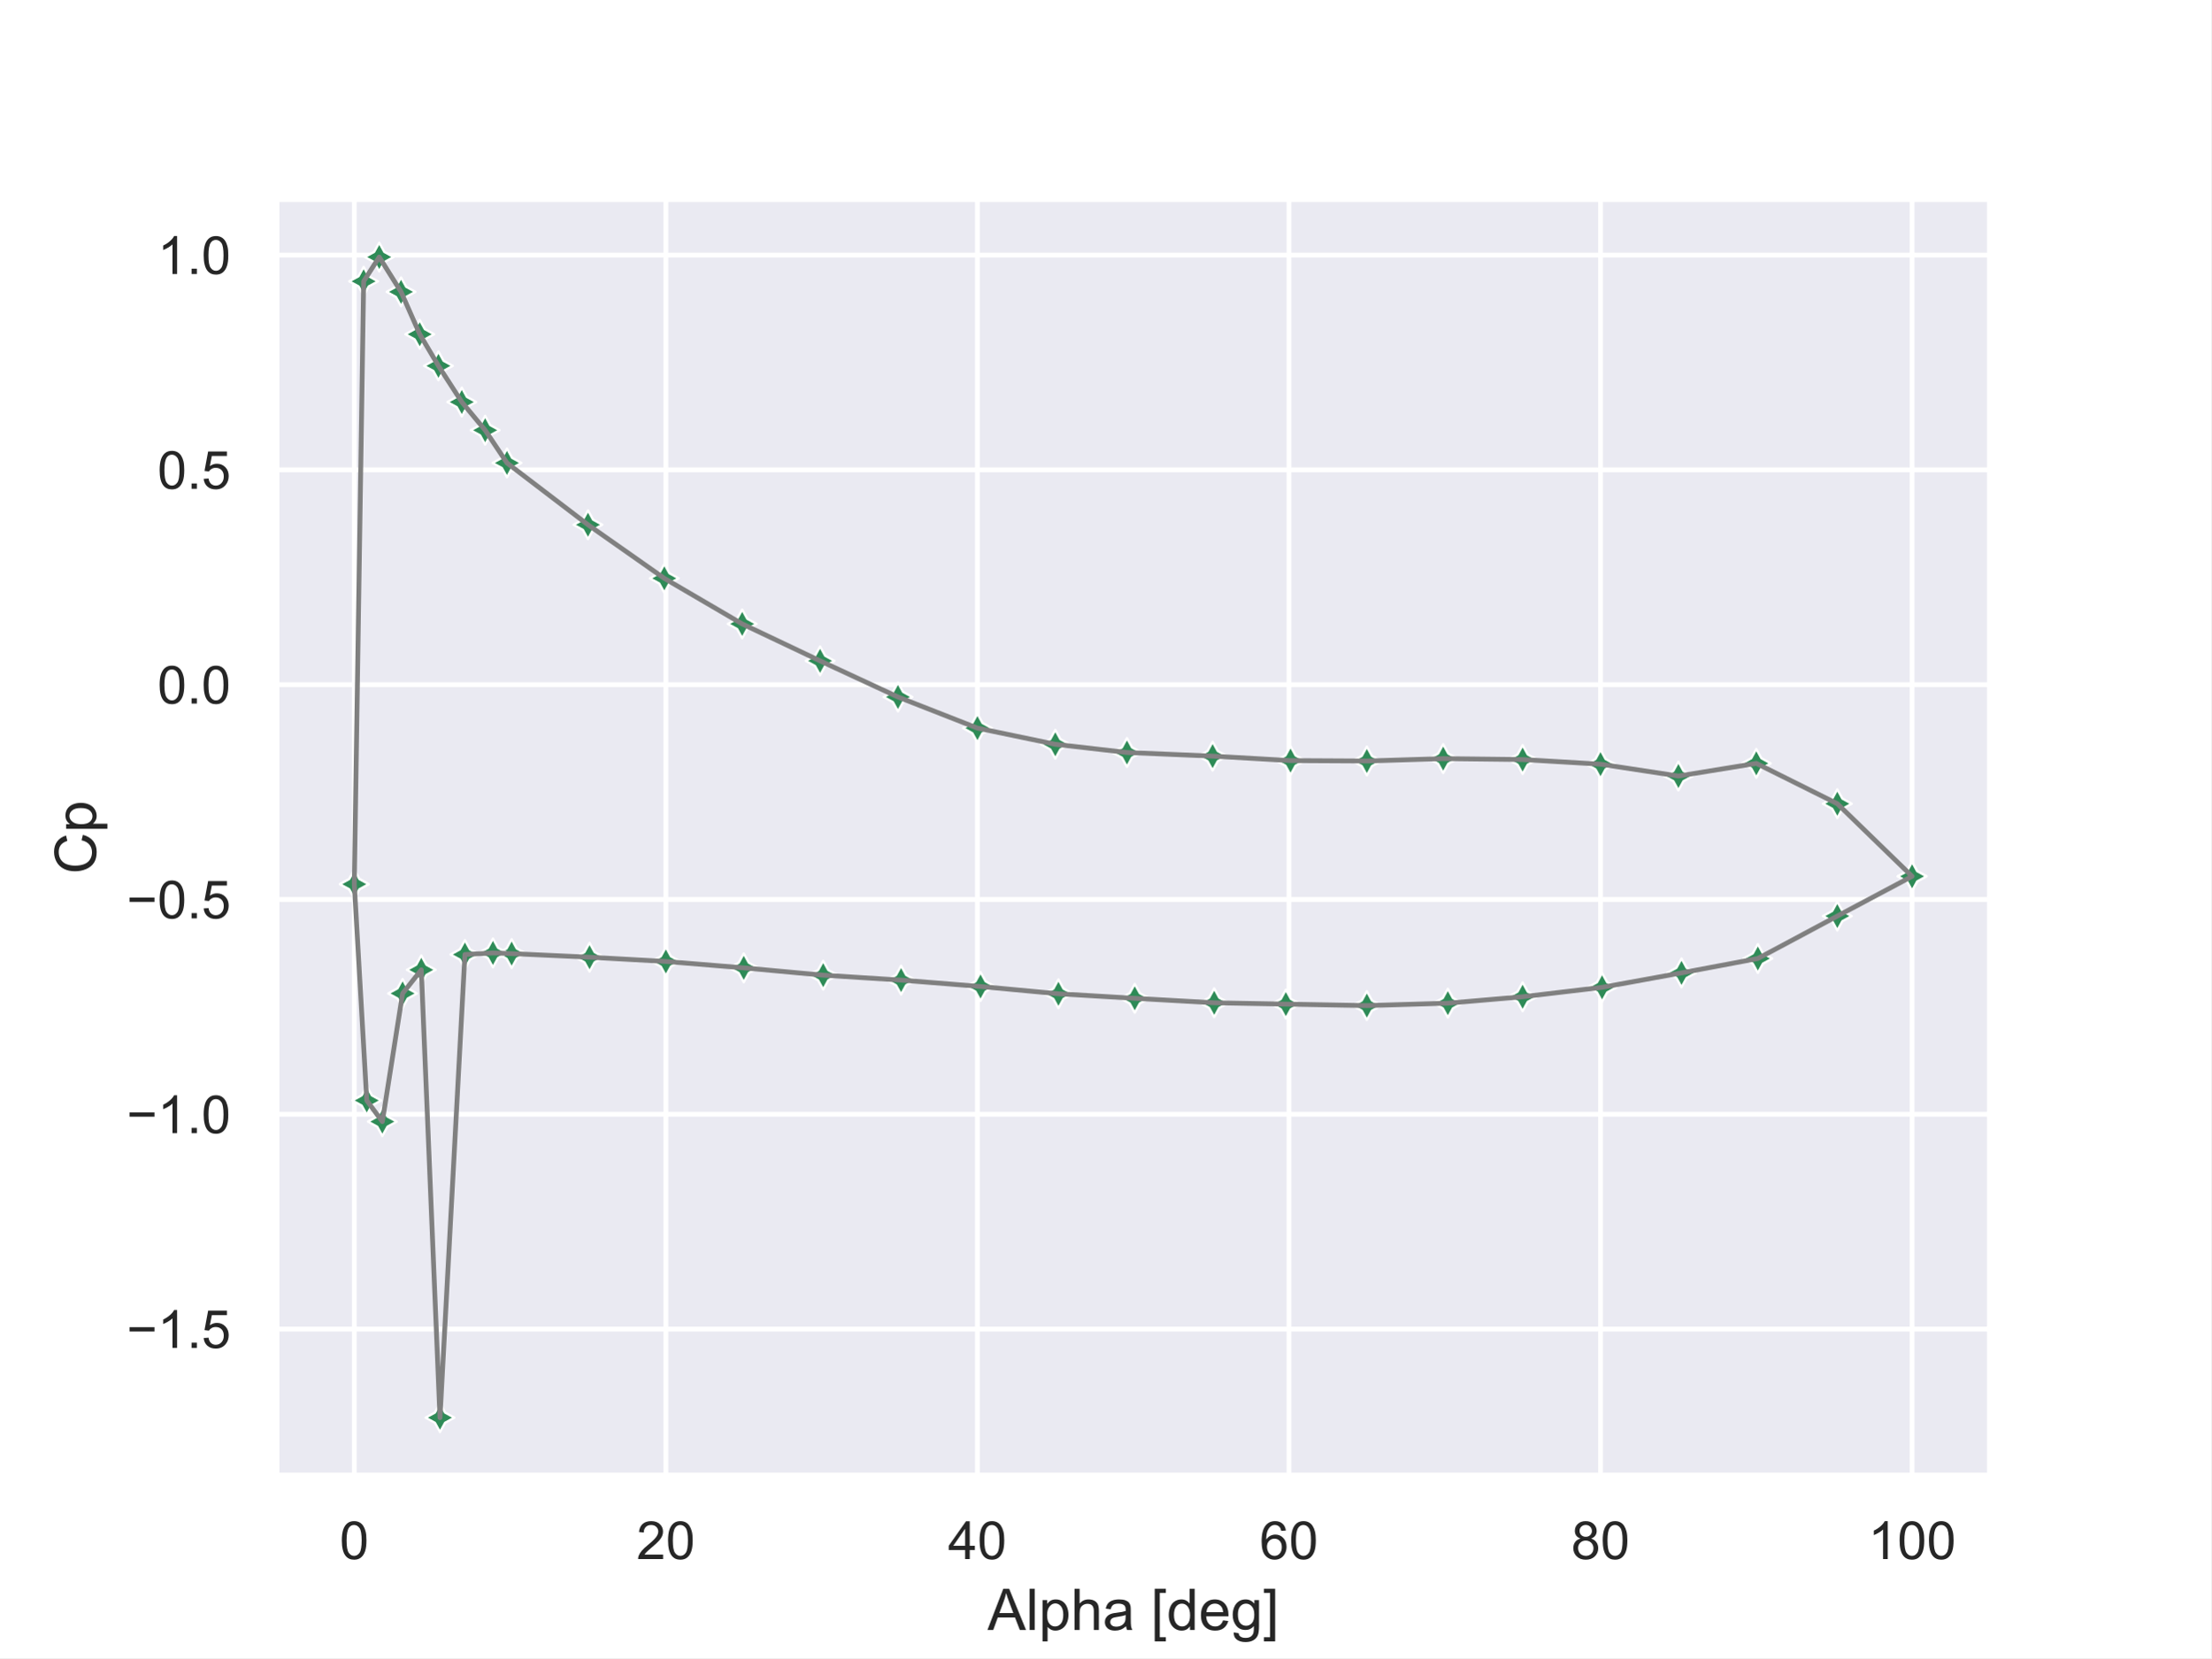
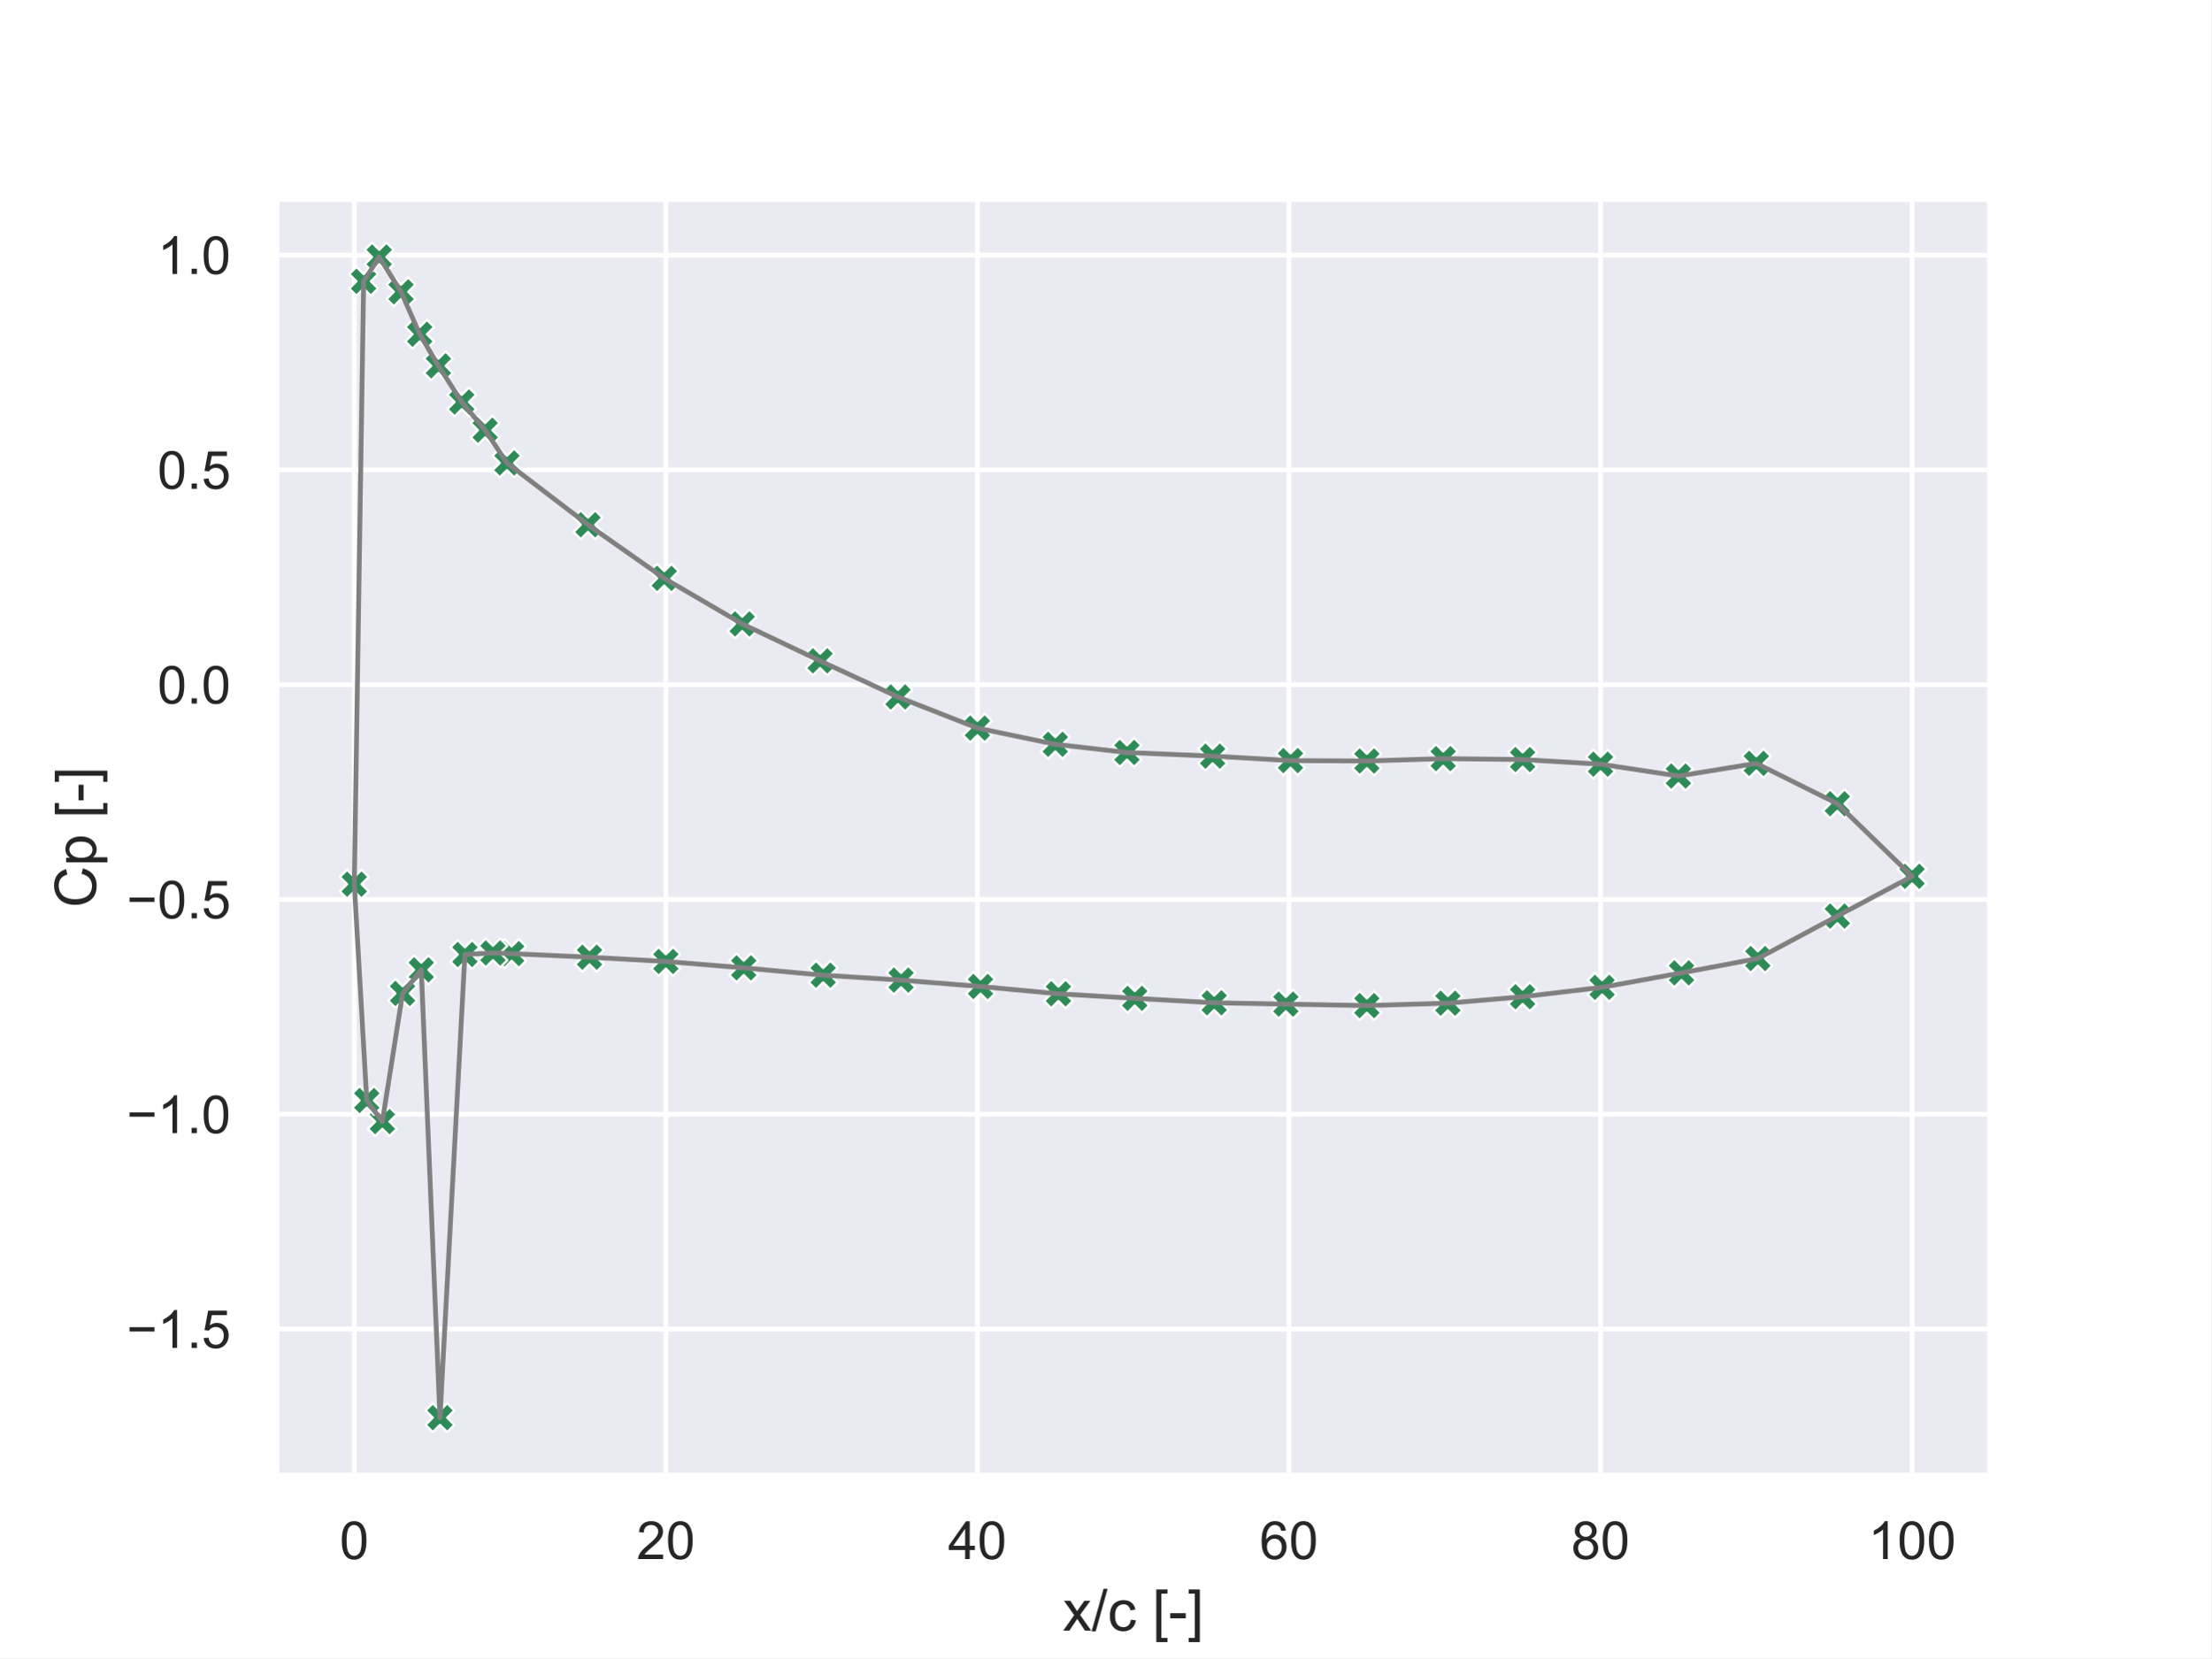
<svg xmlns="http://www.w3.org/2000/svg" xmlns:xlink="http://www.w3.org/1999/xlink" width="460.8pt" height="345.6pt" viewBox="0 0 460.8 345.6" version="1.1">
  <defs>
    <style type="text/css">*{stroke-linejoin: round; stroke-linecap: butt}</style>
  </defs>
  <g id="figure_1">
    <g id="patch_1">
      <path d="M 0 345.6  L 460.8 345.6  L 460.8 0  L 0 0  z " style="fill: #ffffff" />
    </g>
    <g id="axes_1">
      <g id="patch_2">
        <path d="M 57.6 307.584  L 414.72 307.584  L 414.72 41.472  L 57.6 41.472  z " style="fill: #eaeaf2" />
      </g>
      <g id="matplotlib.axis_1">
        <g id="xtick_1">
          <g id="line2d_1">
-             <path d="M 73.833 307.584  L 73.833 41.472  " clip-path="url(#p39bf6c389e)" style="fill: none; stroke: #ffffff; stroke-linecap: round" />
+             <path d="M 73.833 307.584  L 73.833 41.472  " clip-path="url(#pf1e39497e4)" style="fill: none; stroke: #ffffff; stroke-linecap: round" />
          </g>
          <g id="text_1">
            <g style="fill: #262626" transform="translate(70.77421 324.9576) scale(0.11 -0.11)">
              <defs>
                <path id="ArialMT-30" d="M 266 2259  Q 266 3072 433 3567  Q 600 4063 929 4331  Q 1259 4600 1759 4600  Q 2128 4600 2406 4451  Q 2684 4303 2865 4023  Q 3047 3744 3150 3342  Q 3253 2941 3253 2259  Q 3253 1453 3087 958  Q 2922 463 2592 192  Q 2263 -78 1759 -78  Q 1097 -78 719 397  Q 266 969 266 2259  z M 844 2259  Q 844 1131 1108 757  Q 1372 384 1759 384  Q 2147 384 2411 759  Q 2675 1134 2675 2259  Q 2675 3391 2411 3762  Q 2147 4134 1753 4134  Q 1366 4134 1134 3806  Q 844 3388 844 2259  z " transform="scale(0.015625)" />
              </defs>
              <use xlink:href="#ArialMT-30" />
            </g>
          </g>
        </g>
        <g id="xtick_2">
          <g id="line2d_2">
-             <path d="M 138.764 307.584  L 138.764 41.472  " clip-path="url(#p39bf6c389e)" style="fill: none; stroke: #ffffff; stroke-linecap: round" />
+             <path d="M 138.764 307.584  L 138.764 41.472  " clip-path="url(#pf1e39497e4)" style="fill: none; stroke: #ffffff; stroke-linecap: round" />
          </g>
          <g id="text_2">
            <g style="fill: #262626" transform="translate(132.6466 324.9576) scale(0.11 -0.11)">
              <defs>
                <path id="ArialMT-32" d="M 3222 541  L 3222 0  L 194 0  Q 188 203 259 391  Q 375 700 629 1000  Q 884 1300 1366 1694  Q 2113 2306 2375 2664  Q 2638 3022 2638 3341  Q 2638 3675 2398 3904  Q 2159 4134 1775 4134  Q 1369 4134 1125 3890  Q 881 3647 878 3216  L 300 3275  Q 359 3922 746 4261  Q 1134 4600 1788 4600  Q 2447 4600 2831 4234  Q 3216 3869 3216 3328  Q 3216 3053 3103 2787  Q 2991 2522 2730 2228  Q 2469 1934 1863 1422  Q 1356 997 1212 845  Q 1069 694 975 541  L 3222 541  z " transform="scale(0.015625)" />
              </defs>
              <use xlink:href="#ArialMT-32" />
              <use xlink:href="#ArialMT-30" x="55.615" />
            </g>
          </g>
        </g>
        <g id="xtick_3">
          <g id="line2d_3">
-             <path d="M 203.695 307.584  L 203.695 41.472  " clip-path="url(#p39bf6c389e)" style="fill: none; stroke: #ffffff; stroke-linecap: round" />
+             <path d="M 203.695 307.584  L 203.695 41.472  " clip-path="url(#pf1e39497e4)" style="fill: none; stroke: #ffffff; stroke-linecap: round" />
          </g>
          <g id="text_3">
            <g style="fill: #262626" transform="translate(197.5775 324.9576) scale(0.11 -0.11)">
              <defs>
                <path id="ArialMT-34" d="M 2069 0  L 2069 1097  L 81 1097  L 81 1613  L 2172 4581  L 2631 4581  L 2631 1613  L 3250 1613  L 3250 1097  L 2631 1097  L 2631 0  L 2069 0  z M 2069 1613  L 2069 3678  L 634 1613  L 2069 1613  z " transform="scale(0.015625)" />
              </defs>
              <use xlink:href="#ArialMT-34" />
              <use xlink:href="#ArialMT-30" x="55.615" />
            </g>
          </g>
        </g>
        <g id="xtick_4">
          <g id="line2d_4">
-             <path d="M 268.625 307.584  L 268.625 41.472  " clip-path="url(#p39bf6c389e)" style="fill: none; stroke: #ffffff; stroke-linecap: round" />
+             <path d="M 268.625 307.584  L 268.625 41.472  " clip-path="url(#pf1e39497e4)" style="fill: none; stroke: #ffffff; stroke-linecap: round" />
          </g>
          <g id="text_4">
            <g style="fill: #262626" transform="translate(262.5084 324.9576) scale(0.11 -0.11)">
              <defs>
                <path id="ArialMT-36" d="M 3184 3459  L 2625 3416  Q 2550 3747 2413 3897  Q 2184 4138 1850 4138  Q 1581 4138 1378 3988  Q 1113 3794 959 3422  Q 806 3050 800 2363  Q 1003 2672 1297 2822  Q 1591 2972 1913 2972  Q 2475 2972 2870 2558  Q 3266 2144 3266 1488  Q 3266 1056 3080 686  Q 2894 316 2569 119  Q 2244 -78 1831 -78  Q 1128 -78 684 439  Q 241 956 241 2144  Q 241 3472 731 4075  Q 1159 4600 1884 4600  Q 2425 4600 2770 4297  Q 3116 3994 3184 3459  z M 888 1484  Q 888 1194 1011 928  Q 1134 663 1356 523  Q 1578 384 1822 384  Q 2178 384 2434 671  Q 2691 959 2691 1453  Q 2691 1928 2437 2201  Q 2184 2475 1800 2475  Q 1419 2475 1153 2201  Q 888 1928 888 1484  z " transform="scale(0.015625)" />
              </defs>
              <use xlink:href="#ArialMT-36" />
              <use xlink:href="#ArialMT-30" x="55.615" />
            </g>
          </g>
        </g>
        <g id="xtick_5">
          <g id="line2d_5">
-             <path d="M 333.556 307.584  L 333.556 41.472  " clip-path="url(#p39bf6c389e)" style="fill: none; stroke: #ffffff; stroke-linecap: round" />
+             <path d="M 333.556 307.584  L 333.556 41.472  " clip-path="url(#pf1e39497e4)" style="fill: none; stroke: #ffffff; stroke-linecap: round" />
          </g>
          <g id="text_5">
            <g style="fill: #262626" transform="translate(327.4393 324.9576) scale(0.11 -0.11)">
              <defs>
                <path id="ArialMT-38" d="M 1131 2484  Q 781 2613 612 2850  Q 444 3088 444 3419  Q 444 3919 803 4259  Q 1163 4600 1759 4600  Q 2359 4600 2725 4251  Q 3091 3903 3091 3403  Q 3091 3084 2923 2848  Q 2756 2613 2416 2484  Q 2838 2347 3058 2040  Q 3278 1734 3278 1309  Q 3278 722 2862 322  Q 2447 -78 1769 -78  Q 1091 -78 675 323  Q 259 725 259 1325  Q 259 1772 486 2073  Q 713 2375 1131 2484  z M 1019 3438  Q 1019 3113 1228 2906  Q 1438 2700 1772 2700  Q 2097 2700 2305 2904  Q 2513 3109 2513 3406  Q 2513 3716 2298 3927  Q 2084 4138 1766 4138  Q 1444 4138 1231 3931  Q 1019 3725 1019 3438  z M 838 1322  Q 838 1081 952 856  Q 1066 631 1291 507  Q 1516 384 1775 384  Q 2178 384 2440 643  Q 2703 903 2703 1303  Q 2703 1709 2433 1975  Q 2163 2241 1756 2241  Q 1359 2241 1098 1978  Q 838 1716 838 1322  z " transform="scale(0.015625)" />
              </defs>
              <use xlink:href="#ArialMT-38" />
              <use xlink:href="#ArialMT-30" x="55.615" />
            </g>
          </g>
        </g>
        <g id="xtick_6">
          <g id="line2d_6">
-             <path d="M 398.487 307.584  L 398.487 41.472  " clip-path="url(#p39bf6c389e)" style="fill: none; stroke: #ffffff; stroke-linecap: round" />
+             <path d="M 398.487 307.584  L 398.487 41.472  " clip-path="url(#pf1e39497e4)" style="fill: none; stroke: #ffffff; stroke-linecap: round" />
          </g>
          <g id="text_6">
            <g style="fill: #262626" transform="translate(389.3117 324.9576) scale(0.11 -0.11)">
              <defs>
                <path id="ArialMT-31" d="M 2384 0  L 1822 0  L 1822 3584  Q 1619 3391 1289 3197  Q 959 3003 697 2906  L 697 3450  Q 1169 3672 1522 3987  Q 1875 4303 2022 4600  L 2384 4600  L 2384 0  z " transform="scale(0.015625)" />
              </defs>
              <use xlink:href="#ArialMT-31" />
              <use xlink:href="#ArialMT-30" x="55.615" />
              <use xlink:href="#ArialMT-30" x="111.23" />
            </g>
          </g>
        </g>
        <g id="text_7">
-           <g style="fill: #262626" transform="translate(205.8047 339.7332) scale(0.12 -0.12)">
+           <g style="fill: #262626" transform="translate(221.4947 339.8795) scale(0.12 -0.12)">
            <defs>
-               <path id="ArialMT-41" d="M -9 0  L 1750 4581  L 2403 4581  L 4278 0  L 3588 0  L 3053 1388  L 1138 1388  L 634 0  L -9 0  z M 1313 1881  L 2866 1881  L 2388 3150  Q 2169 3728 2063 4100  Q 1975 3659 1816 3225  L 1313 1881  z " transform="scale(0.015625)" />
-               <path id="ArialMT-6c" d="M 409 0  L 409 4581  L 972 4581  L 972 0  L 409 0  z " transform="scale(0.015625)" />
-               <path id="ArialMT-70" d="M 422 -1272  L 422 3319  L 934 3319  L 934 2888  Q 1116 3141 1344 3267  Q 1572 3394 1897 3394  Q 2322 3394 2647 3175  Q 2972 2956 3137 2557  Q 3303 2159 3303 1684  Q 3303 1175 3120 767  Q 2938 359 2589 142  Q 2241 -75 1856 -75  Q 1575 -75 1351 44  Q 1128 163 984 344  L 984 -1272  L 422 -1272  z M 931 1641  Q 931 1000 1190 694  Q 1450 388 1819 388  Q 2194 388 2461 705  Q 2728 1022 2728 1688  Q 2728 2322 2467 2637  Q 2206 2953 1844 2953  Q 1484 2953 1207 2617  Q 931 2281 931 1641  z " transform="scale(0.015625)" />
-               <path id="ArialMT-68" d="M 422 0  L 422 4581  L 984 4581  L 984 2938  Q 1378 3394 1978 3394  Q 2347 3394 2619 3248  Q 2891 3103 3008 2847  Q 3125 2591 3125 2103  L 3125 0  L 2563 0  L 2563 2103  Q 2563 2525 2380 2717  Q 2197 2909 1863 2909  Q 1613 2909 1392 2779  Q 1172 2650 1078 2428  Q 984 2206 984 1816  L 984 0  L 422 0  z " transform="scale(0.015625)" />
-               <path id="ArialMT-61" d="M 2588 409  Q 2275 144 1986 34  Q 1697 -75 1366 -75  Q 819 -75 525 192  Q 231 459 231 875  Q 231 1119 342 1320  Q 453 1522 633 1644  Q 813 1766 1038 1828  Q 1203 1872 1538 1913  Q 2219 1994 2541 2106  Q 2544 2222 2544 2253  Q 2544 2597 2384 2738  Q 2169 2928 1744 2928  Q 1347 2928 1158 2789  Q 969 2650 878 2297  L 328 2372  Q 403 2725 575 2942  Q 747 3159 1072 3276  Q 1397 3394 1825 3394  Q 2250 3394 2515 3294  Q 2781 3194 2906 3042  Q 3031 2891 3081 2659  Q 3109 2516 3109 2141  L 3109 1391  Q 3109 606 3145 398  Q 3181 191 3288 0  L 2700 0  Q 2613 175 2588 409  z M 2541 1666  Q 2234 1541 1622 1453  Q 1275 1403 1131 1340  Q 988 1278 909 1158  Q 831 1038 831 891  Q 831 666 1001 516  Q 1172 366 1500 366  Q 1825 366 2078 508  Q 2331 650 2450 897  Q 2541 1088 2541 1459  L 2541 1666  z " transform="scale(0.015625)" />
+               <path id="ArialMT-78" d="M 47 0  L 1259 1725  L 138 3319  L 841 3319  L 1350 2541  Q 1494 2319 1581 2169  Q 1719 2375 1834 2534  L 2394 3319  L 3066 3319  L 1919 1756  L 3153 0  L 2463 0  L 1781 1031  L 1600 1309  L 728 0  L 47 0  z " transform="scale(0.015625)" />
+               <path id="ArialMT-2f" d="M 0 -78  L 1328 4659  L 1778 4659  L 453 -78  L 0 -78  z " transform="scale(0.015625)" />
+               <path id="ArialMT-63" d="M 2588 1216  L 3141 1144  Q 3050 572 2676 248  Q 2303 -75 1759 -75  Q 1078 -75 664 370  Q 250 816 250 1647  Q 250 2184 428 2587  Q 606 2991 970 3192  Q 1334 3394 1763 3394  Q 2303 3394 2647 3120  Q 2991 2847 3088 2344  L 2541 2259  Q 2463 2594 2264 2762  Q 2066 2931 1784 2931  Q 1359 2931 1093 2626  Q 828 2322 828 1663  Q 828 994 1084 691  Q 1341 388 1753 388  Q 2084 388 2306 591  Q 2528 794 2588 1216  z " transform="scale(0.015625)" />
              <path id="ArialMT-20" transform="scale(0.015625)" />
              <path id="ArialMT-5b" d="M 434 -1272  L 434 4581  L 1675 4581  L 1675 4116  L 997 4116  L 997 -806  L 1675 -806  L 1675 -1272  L 434 -1272  z " transform="scale(0.015625)" />
-               <path id="ArialMT-64" d="M 2575 0  L 2575 419  Q 2259 -75 1647 -75  Q 1250 -75 917 144  Q 584 363 401 755  Q 219 1147 219 1656  Q 219 2153 384 2558  Q 550 2963 881 3178  Q 1213 3394 1622 3394  Q 1922 3394 2156 3267  Q 2391 3141 2538 2938  L 2538 4581  L 3097 4581  L 3097 0  L 2575 0  z M 797 1656  Q 797 1019 1065 703  Q 1334 388 1700 388  Q 2069 388 2326 689  Q 2584 991 2584 1609  Q 2584 2291 2321 2609  Q 2059 2928 1675 2928  Q 1300 2928 1048 2622  Q 797 2316 797 1656  z " transform="scale(0.015625)" />
-               <path id="ArialMT-65" d="M 2694 1069  L 3275 997  Q 3138 488 2766 206  Q 2394 -75 1816 -75  Q 1088 -75 661 373  Q 234 822 234 1631  Q 234 2469 665 2931  Q 1097 3394 1784 3394  Q 2450 3394 2872 2941  Q 3294 2488 3294 1666  Q 3294 1616 3291 1516  L 816 1516  Q 847 969 1125 678  Q 1403 388 1819 388  Q 2128 388 2347 550  Q 2566 713 2694 1069  z M 847 1978  L 2700 1978  Q 2663 2397 2488 2606  Q 2219 2931 1791 2931  Q 1403 2931 1139 2672  Q 875 2413 847 1978  z " transform="scale(0.015625)" />
-               <path id="ArialMT-67" d="M 319 -275  L 866 -356  Q 900 -609 1056 -725  Q 1266 -881 1628 -881  Q 2019 -881 2231 -725  Q 2444 -569 2519 -288  Q 2563 -116 2559 434  Q 2191 0 1641 0  Q 956 0 581 494  Q 206 988 206 1678  Q 206 2153 378 2554  Q 550 2956 876 3175  Q 1203 3394 1644 3394  Q 2231 3394 2613 2919  L 2613 3319  L 3131 3319  L 3131 450  Q 3131 -325 2973 -648  Q 2816 -972 2473 -1159  Q 2131 -1347 1631 -1347  Q 1038 -1347 672 -1080  Q 306 -813 319 -275  z M 784 1719  Q 784 1066 1043 766  Q 1303 466 1694 466  Q 2081 466 2343 764  Q 2606 1063 2606 1700  Q 2606 2309 2336 2618  Q 2066 2928 1684 2928  Q 1309 2928 1046 2623  Q 784 2319 784 1719  z " transform="scale(0.015625)" />
+               <path id="ArialMT-2d" d="M 203 1375  L 203 1941  L 1931 1941  L 1931 1375  L 203 1375  z " transform="scale(0.015625)" />
              <path id="ArialMT-5d" d="M 1363 -1272  L 122 -1272  L 122 -806  L 800 -806  L 800 4116  L 122 4116  L 122 4581  L 1363 4581  L 1363 -1272  z " transform="scale(0.015625)" />
            </defs>
-             <use xlink:href="#ArialMT-41" />
-             <use xlink:href="#ArialMT-6c" x="66.699" />
-             <use xlink:href="#ArialMT-70" x="88.916" />
-             <use xlink:href="#ArialMT-68" x="144.531" />
-             <use xlink:href="#ArialMT-61" x="200.146" />
-             <use xlink:href="#ArialMT-20" x="255.762" />
-             <use xlink:href="#ArialMT-5b" x="283.545" />
-             <use xlink:href="#ArialMT-64" x="311.328" />
-             <use xlink:href="#ArialMT-65" x="366.943" />
-             <use xlink:href="#ArialMT-67" x="422.559" />
-             <use xlink:href="#ArialMT-5d" x="478.174" />
+             <use xlink:href="#ArialMT-78" />
+             <use xlink:href="#ArialMT-2f" x="50" />
+             <use xlink:href="#ArialMT-63" x="77.783" />
+             <use xlink:href="#ArialMT-20" x="127.783" />
+             <use xlink:href="#ArialMT-5b" x="155.566" />
+             <use xlink:href="#ArialMT-2d" x="183.35" />
+             <use xlink:href="#ArialMT-5d" x="216.65" />
          </g>
        </g>
      </g>
      <g id="matplotlib.axis_2">
        <g id="ytick_1">
          <g id="line2d_7">
-             <path d="M 57.6 277.022  L 414.72 277.022  " clip-path="url(#p39bf6c389e)" style="fill: none; stroke: #ffffff; stroke-linecap: round" />
+             <path d="M 57.6 277.022  L 414.72 277.022  " clip-path="url(#pf1e39497e4)" style="fill: none; stroke: #ffffff; stroke-linecap: round" />
          </g>
          <g id="text_8">
            <g style="fill: #262626" transform="translate(26.38531 280.9584) scale(0.11 -0.11)">
              <defs>
                <path id="ArialMT-2212" d="M 3381 1997  L 356 1997  L 356 2522  L 3381 2522  L 3381 1997  z " transform="scale(0.015625)" />
                <path id="ArialMT-2e" d="M 581 0  L 581 641  L 1222 641  L 1222 0  L 581 0  z " transform="scale(0.015625)" />
                <path id="ArialMT-35" d="M 266 1200  L 856 1250  Q 922 819 1161 601  Q 1400 384 1738 384  Q 2144 384 2425 690  Q 2706 997 2706 1503  Q 2706 1984 2436 2262  Q 2166 2541 1728 2541  Q 1456 2541 1237 2417  Q 1019 2294 894 2097  L 366 2166  L 809 4519  L 3088 4519  L 3088 3981  L 1259 3981  L 1013 2750  Q 1425 3038 1878 3038  Q 2478 3038 2890 2622  Q 3303 2206 3303 1553  Q 3303 931 2941 478  Q 2500 -78 1738 -78  Q 1113 -78 717 272  Q 322 622 266 1200  z " transform="scale(0.015625)" />
              </defs>
              <use xlink:href="#ArialMT-2212" />
              <use xlink:href="#ArialMT-31" x="58.398" />
              <use xlink:href="#ArialMT-2e" x="114.014" />
              <use xlink:href="#ArialMT-35" x="141.797" />
            </g>
          </g>
        </g>
        <g id="ytick_2">
          <g id="line2d_8">
-             <path d="M 57.6 232.25  L 414.72 232.25  " clip-path="url(#p39bf6c389e)" style="fill: none; stroke: #ffffff; stroke-linecap: round" />
+             <path d="M 57.6 232.25  L 414.72 232.25  " clip-path="url(#pf1e39497e4)" style="fill: none; stroke: #ffffff; stroke-linecap: round" />
          </g>
          <g id="text_9">
            <g style="fill: #262626" transform="translate(26.38531 236.1869) scale(0.11 -0.11)">
              <use xlink:href="#ArialMT-2212" />
              <use xlink:href="#ArialMT-31" x="58.398" />
              <use xlink:href="#ArialMT-2e" x="114.014" />
              <use xlink:href="#ArialMT-30" x="141.797" />
            </g>
          </g>
        </g>
        <g id="ytick_3">
          <g id="line2d_9">
-             <path d="M 57.6 187.479  L 414.72 187.479  " clip-path="url(#p39bf6c389e)" style="fill: none; stroke: #ffffff; stroke-linecap: round" />
+             <path d="M 57.6 187.479  L 414.72 187.479  " clip-path="url(#pf1e39497e4)" style="fill: none; stroke: #ffffff; stroke-linecap: round" />
          </g>
          <g id="text_10">
            <g style="fill: #262626" transform="translate(26.38531 191.4154) scale(0.11 -0.11)">
              <use xlink:href="#ArialMT-2212" />
              <use xlink:href="#ArialMT-30" x="58.398" />
              <use xlink:href="#ArialMT-2e" x="114.014" />
              <use xlink:href="#ArialMT-35" x="141.797" />
            </g>
          </g>
        </g>
        <g id="ytick_4">
          <g id="line2d_10">
-             <path d="M 57.6 142.707  L 414.72 142.707  " clip-path="url(#p39bf6c389e)" style="fill: none; stroke: #ffffff; stroke-linecap: round" />
+             <path d="M 57.6 142.707  L 414.72 142.707  " clip-path="url(#pf1e39497e4)" style="fill: none; stroke: #ffffff; stroke-linecap: round" />
          </g>
          <g id="text_11">
            <g style="fill: #262626" transform="translate(32.81 146.6439) scale(0.11 -0.11)">
              <use xlink:href="#ArialMT-30" />
              <use xlink:href="#ArialMT-2e" x="55.615" />
              <use xlink:href="#ArialMT-30" x="83.398" />
            </g>
          </g>
        </g>
        <g id="ytick_5">
          <g id="line2d_11">
-             <path d="M 57.6 97.936  L 414.72 97.936  " clip-path="url(#p39bf6c389e)" style="fill: none; stroke: #ffffff; stroke-linecap: round" />
+             <path d="M 57.6 97.936  L 414.72 97.936  " clip-path="url(#pf1e39497e4)" style="fill: none; stroke: #ffffff; stroke-linecap: round" />
          </g>
          <g id="text_12">
            <g style="fill: #262626" transform="translate(32.81 101.8724) scale(0.11 -0.11)">
              <use xlink:href="#ArialMT-30" />
              <use xlink:href="#ArialMT-2e" x="55.615" />
              <use xlink:href="#ArialMT-35" x="83.398" />
            </g>
          </g>
        </g>
        <g id="ytick_6">
          <g id="line2d_12">
-             <path d="M 57.6 53.164  L 414.72 53.164  " clip-path="url(#p39bf6c389e)" style="fill: none; stroke: #ffffff; stroke-linecap: round" />
+             <path d="M 57.6 53.164  L 414.72 53.164  " clip-path="url(#pf1e39497e4)" style="fill: none; stroke: #ffffff; stroke-linecap: round" />
          </g>
          <g id="text_13">
            <g style="fill: #262626" transform="translate(32.81 57.10096) scale(0.11 -0.11)">
              <use xlink:href="#ArialMT-31" />
              <use xlink:href="#ArialMT-2e" x="55.615" />
              <use xlink:href="#ArialMT-30" x="83.398" />
            </g>
          </g>
        </g>
        <g id="text_14">
-           <g style="fill: #262626" transform="translate(20.00031 182.1977) rotate(-90) scale(0.12 -0.12)">
+           <g style="fill: #262626" transform="translate(20.00031 189.1961) rotate(-90) scale(0.12 -0.12)">
            <defs>
              <path id="ArialMT-43" d="M 3763 1606  L 4369 1453  Q 4178 706 3683 314  Q 3188 -78 2472 -78  Q 1731 -78 1267 223  Q 803 525 561 1097  Q 319 1669 319 2325  Q 319 3041 592 3573  Q 866 4106 1370 4382  Q 1875 4659 2481 4659  Q 3169 4659 3637 4309  Q 4106 3959 4291 3325  L 3694 3184  Q 3534 3684 3231 3912  Q 2928 4141 2469 4141  Q 1941 4141 1586 3887  Q 1231 3634 1087 3207  Q 944 2781 944 2328  Q 944 1744 1114 1308  Q 1284 872 1643 656  Q 2003 441 2422 441  Q 2931 441 3284 734  Q 3638 1028 3763 1606  z " transform="scale(0.015625)" />
+               <path id="ArialMT-70" d="M 422 -1272  L 422 3319  L 934 3319  L 934 2888  Q 1116 3141 1344 3267  Q 1572 3394 1897 3394  Q 2322 3394 2647 3175  Q 2972 2956 3137 2557  Q 3303 2159 3303 1684  Q 3303 1175 3120 767  Q 2938 359 2589 142  Q 2241 -75 1856 -75  Q 1575 -75 1351 44  Q 1128 163 984 344  L 984 -1272  L 422 -1272  z M 931 1641  Q 931 1000 1190 694  Q 1450 388 1819 388  Q 2194 388 2461 705  Q 2728 1022 2728 1688  Q 2728 2322 2467 2637  Q 2206 2953 1844 2953  Q 1484 2953 1207 2617  Q 931 2281 931 1641  z " transform="scale(0.015625)" />
            </defs>
            <use xlink:href="#ArialMT-43" />
            <use xlink:href="#ArialMT-70" x="72.217" />
+             <use xlink:href="#ArialMT-20" x="127.832" />
+             <use xlink:href="#ArialMT-5b" x="155.615" />
+             <use xlink:href="#ArialMT-2d" x="183.398" />
+             <use xlink:href="#ArialMT-5d" x="216.699" />
          </g>
        </g>
      </g>
      <g id="PathCollection_1">
        <defs>
-           <path id="mbfe7b5a0ec" d="M 0 -3  L -1.061 -1.061  L -3 -0  L -1.061 1.061  L -0 3  L 1.061 1.061  L 3 0  L 1.061 -1.061  z " style="stroke: #ffffff; stroke-width: 0.48" />
+           <path id="m01643f38ca" d="M -1.5 3  L 0 1.5  L 1.5 3  L 3 1.5  L 1.5 0  L 3 -1.5  L 1.5 -3  L 0 -1.5  L -1.5 -3  L -3 -1.5  L -1.5 0  L -3 1.5  z " style="stroke: #ffffff; stroke-width: 0.48" />
        </defs>
-         <g clip-path="url(#p39bf6c389e)">
-           <use xlink:href="#mbfe7b5a0ec" x="398.487" y="182.65" style="fill: #2e8b57; stroke: #ffffff; stroke-width: 0.48" />
-           <use xlink:href="#mbfe7b5a0ec" x="382.904" y="190.935" style="fill: #2e8b57; stroke: #ffffff; stroke-width: 0.48" />
-           <use xlink:href="#mbfe7b5a0ec" x="366.346" y="199.784" style="fill: #2e8b57; stroke: #ffffff; stroke-width: 0.48" />
-           <use xlink:href="#mbfe7b5a0ec" x="350.438" y="202.778" style="fill: #2e8b57; stroke: #ffffff; stroke-width: 0.48" />
-           <use xlink:href="#mbfe7b5a0ec" x="333.881" y="205.791" style="fill: #2e8b57; stroke: #ffffff; stroke-width: 0.48" />
-           <use xlink:href="#mbfe7b5a0ec" x="317.324" y="207.756" style="fill: #2e8b57; stroke: #ffffff; stroke-width: 0.48" />
-           <use xlink:href="#mbfe7b5a0ec" x="301.74" y="209.093" style="fill: #2e8b57; stroke: #ffffff; stroke-width: 0.48" />
-           <use xlink:href="#mbfe7b5a0ec" x="284.858" y="209.597" style="fill: #2e8b57; stroke: #ffffff; stroke-width: 0.48" />
-           <use xlink:href="#mbfe7b5a0ec" x="267.976" y="209.288" style="fill: #2e8b57; stroke: #ffffff; stroke-width: 0.48" />
-           <use xlink:href="#mbfe7b5a0ec" x="253.042" y="209.013" style="fill: #2e8b57; stroke: #ffffff; stroke-width: 0.48" />
-           <use xlink:href="#mbfe7b5a0ec" x="236.485" y="208.082" style="fill: #2e8b57; stroke: #ffffff; stroke-width: 0.48" />
-           <use xlink:href="#mbfe7b5a0ec" x="220.577" y="207.134" style="fill: #2e8b57; stroke: #ffffff; stroke-width: 0.48" />
-           <use xlink:href="#mbfe7b5a0ec" x="204.344" y="205.616" style="fill: #2e8b57; stroke: #ffffff; stroke-width: 0.48" />
-           <use xlink:href="#mbfe7b5a0ec" x="187.786" y="204.286" style="fill: #2e8b57; stroke: #ffffff; stroke-width: 0.48" />
-           <use xlink:href="#mbfe7b5a0ec" x="171.554" y="203.258" style="fill: #2e8b57; stroke: #ffffff; stroke-width: 0.48" />
-           <use xlink:href="#mbfe7b5a0ec" x="154.996" y="201.734" style="fill: #2e8b57; stroke: #ffffff; stroke-width: 0.48" />
-           <use xlink:href="#mbfe7b5a0ec" x="138.764" y="200.399" style="fill: #2e8b57; stroke: #ffffff; stroke-width: 0.48" />
-           <use xlink:href="#mbfe7b5a0ec" x="122.856" y="199.511" style="fill: #2e8b57; stroke: #ffffff; stroke-width: 0.48" />
-           <use xlink:href="#mbfe7b5a0ec" x="106.623" y="198.76" style="fill: #2e8b57; stroke: #ffffff; stroke-width: 0.48" />
-           <use xlink:href="#mbfe7b5a0ec" x="102.727" y="198.627" style="fill: #2e8b57; stroke: #ffffff; stroke-width: 0.48" />
-           <use xlink:href="#mbfe7b5a0ec" x="96.883" y="198.949" style="fill: #2e8b57; stroke: #ffffff; stroke-width: 0.48" />
-           <use xlink:href="#mbfe7b5a0ec" x="91.689" y="295.488" style="fill: #2e8b57; stroke: #ffffff; stroke-width: 0.48" />
-           <use xlink:href="#mbfe7b5a0ec" x="87.793" y="202.146" style="fill: #2e8b57; stroke: #ffffff; stroke-width: 0.48" />
-           <use xlink:href="#mbfe7b5a0ec" x="83.897" y="207.064" style="fill: #2e8b57; stroke: #ffffff; stroke-width: 0.48" />
-           <use xlink:href="#mbfe7b5a0ec" x="79.677" y="233.78" style="fill: #2e8b57; stroke: #ffffff; stroke-width: 0.48" />
-           <use xlink:href="#mbfe7b5a0ec" x="76.43" y="229.375" style="fill: #2e8b57; stroke: #ffffff; stroke-width: 0.48" />
-           <use xlink:href="#mbfe7b5a0ec" x="73.833" y="184.288" style="fill: #2e8b57; stroke: #ffffff; stroke-width: 0.48" />
-           <use xlink:href="#mbfe7b5a0ec" x="73.833" y="184.289" style="fill: #2e8b57; stroke: #ffffff; stroke-width: 0.48" />
-           <use xlink:href="#mbfe7b5a0ec" x="75.781" y="58.63" style="fill: #2e8b57; stroke: #ffffff; stroke-width: 0.48" />
-           <use xlink:href="#mbfe7b5a0ec" x="79.027" y="53.568" style="fill: #2e8b57; stroke: #ffffff; stroke-width: 0.48" />
-           <use xlink:href="#mbfe7b5a0ec" x="83.572" y="60.826" style="fill: #2e8b57; stroke: #ffffff; stroke-width: 0.48" />
-           <use xlink:href="#mbfe7b5a0ec" x="87.468" y="69.662" style="fill: #2e8b57; stroke: #ffffff; stroke-width: 0.48" />
-           <use xlink:href="#mbfe7b5a0ec" x="91.364" y="76.249" style="fill: #2e8b57; stroke: #ffffff; stroke-width: 0.48" />
-           <use xlink:href="#mbfe7b5a0ec" x="96.234" y="83.79" style="fill: #2e8b57; stroke: #ffffff; stroke-width: 0.48" />
-           <use xlink:href="#mbfe7b5a0ec" x="101.104" y="89.667" style="fill: #2e8b57; stroke: #ffffff; stroke-width: 0.48" />
-           <use xlink:href="#mbfe7b5a0ec" x="105.649" y="96.489" style="fill: #2e8b57; stroke: #ffffff; stroke-width: 0.48" />
-           <use xlink:href="#mbfe7b5a0ec" x="122.531" y="109.371" style="fill: #2e8b57; stroke: #ffffff; stroke-width: 0.48" />
-           <use xlink:href="#mbfe7b5a0ec" x="138.439" y="120.543" style="fill: #2e8b57; stroke: #ffffff; stroke-width: 0.48" />
-           <use xlink:href="#mbfe7b5a0ec" x="154.672" y="130.039" style="fill: #2e8b57; stroke: #ffffff; stroke-width: 0.48" />
-           <use xlink:href="#mbfe7b5a0ec" x="170.904" y="137.742" style="fill: #2e8b57; stroke: #ffffff; stroke-width: 0.48" />
-           <use xlink:href="#mbfe7b5a0ec" x="187.137" y="145.27" style="fill: #2e8b57; stroke: #ffffff; stroke-width: 0.48" />
-           <use xlink:href="#mbfe7b5a0ec" x="203.695" y="151.758" style="fill: #2e8b57; stroke: #ffffff; stroke-width: 0.48" />
-           <use xlink:href="#mbfe7b5a0ec" x="219.927" y="155.132" style="fill: #2e8b57; stroke: #ffffff; stroke-width: 0.48" />
-           <use xlink:href="#mbfe7b5a0ec" x="234.861" y="156.845" style="fill: #2e8b57; stroke: #ffffff; stroke-width: 0.48" />
-           <use xlink:href="#mbfe7b5a0ec" x="252.717" y="157.6" style="fill: #2e8b57; stroke: #ffffff; stroke-width: 0.48" />
-           <use xlink:href="#mbfe7b5a0ec" x="268.95" y="158.531" style="fill: #2e8b57; stroke: #ffffff; stroke-width: 0.48" />
-           <use xlink:href="#mbfe7b5a0ec" x="284.858" y="158.617" style="fill: #2e8b57; stroke: #ffffff; stroke-width: 0.48" />
-           <use xlink:href="#mbfe7b5a0ec" x="300.766" y="158.12" style="fill: #2e8b57; stroke: #ffffff; stroke-width: 0.48" />
-           <use xlink:href="#mbfe7b5a0ec" x="317.324" y="158.314" style="fill: #2e8b57; stroke: #ffffff; stroke-width: 0.48" />
-           <use xlink:href="#mbfe7b5a0ec" x="333.556" y="159.277" style="fill: #2e8b57; stroke: #ffffff; stroke-width: 0.48" />
-           <use xlink:href="#mbfe7b5a0ec" x="349.789" y="161.748" style="fill: #2e8b57; stroke: #ffffff; stroke-width: 0.48" />
-           <use xlink:href="#mbfe7b5a0ec" x="366.022" y="159.109" style="fill: #2e8b57; stroke: #ffffff; stroke-width: 0.48" />
-           <use xlink:href="#mbfe7b5a0ec" x="382.904" y="167.519" style="fill: #2e8b57; stroke: #ffffff; stroke-width: 0.48" />
-           <use xlink:href="#mbfe7b5a0ec" x="398.487" y="182.65" style="fill: #2e8b57; stroke: #ffffff; stroke-width: 0.48" />
+         <g clip-path="url(#pf1e39497e4)">
+           <use xlink:href="#m01643f38ca" x="398.487" y="182.65" style="fill: #2e8b57; stroke: #ffffff; stroke-width: 0.48" />
+           <use xlink:href="#m01643f38ca" x="382.904" y="190.935" style="fill: #2e8b57; stroke: #ffffff; stroke-width: 0.48" />
+           <use xlink:href="#m01643f38ca" x="366.346" y="199.784" style="fill: #2e8b57; stroke: #ffffff; stroke-width: 0.48" />
+           <use xlink:href="#m01643f38ca" x="350.438" y="202.778" style="fill: #2e8b57; stroke: #ffffff; stroke-width: 0.48" />
+           <use xlink:href="#m01643f38ca" x="333.881" y="205.791" style="fill: #2e8b57; stroke: #ffffff; stroke-width: 0.48" />
+           <use xlink:href="#m01643f38ca" x="317.324" y="207.756" style="fill: #2e8b57; stroke: #ffffff; stroke-width: 0.48" />
+           <use xlink:href="#m01643f38ca" x="301.74" y="209.093" style="fill: #2e8b57; stroke: #ffffff; stroke-width: 0.48" />
+           <use xlink:href="#m01643f38ca" x="284.858" y="209.597" style="fill: #2e8b57; stroke: #ffffff; stroke-width: 0.48" />
+           <use xlink:href="#m01643f38ca" x="267.976" y="209.288" style="fill: #2e8b57; stroke: #ffffff; stroke-width: 0.48" />
+           <use xlink:href="#m01643f38ca" x="253.042" y="209.013" style="fill: #2e8b57; stroke: #ffffff; stroke-width: 0.48" />
+           <use xlink:href="#m01643f38ca" x="236.485" y="208.082" style="fill: #2e8b57; stroke: #ffffff; stroke-width: 0.48" />
+           <use xlink:href="#m01643f38ca" x="220.577" y="207.134" style="fill: #2e8b57; stroke: #ffffff; stroke-width: 0.48" />
+           <use xlink:href="#m01643f38ca" x="204.344" y="205.616" style="fill: #2e8b57; stroke: #ffffff; stroke-width: 0.48" />
+           <use xlink:href="#m01643f38ca" x="187.786" y="204.286" style="fill: #2e8b57; stroke: #ffffff; stroke-width: 0.48" />
+           <use xlink:href="#m01643f38ca" x="171.554" y="203.258" style="fill: #2e8b57; stroke: #ffffff; stroke-width: 0.48" />
+           <use xlink:href="#m01643f38ca" x="154.996" y="201.734" style="fill: #2e8b57; stroke: #ffffff; stroke-width: 0.48" />
+           <use xlink:href="#m01643f38ca" x="138.764" y="200.399" style="fill: #2e8b57; stroke: #ffffff; stroke-width: 0.48" />
+           <use xlink:href="#m01643f38ca" x="122.856" y="199.511" style="fill: #2e8b57; stroke: #ffffff; stroke-width: 0.48" />
+           <use xlink:href="#m01643f38ca" x="106.623" y="198.76" style="fill: #2e8b57; stroke: #ffffff; stroke-width: 0.48" />
+           <use xlink:href="#m01643f38ca" x="102.727" y="198.627" style="fill: #2e8b57; stroke: #ffffff; stroke-width: 0.48" />
+           <use xlink:href="#m01643f38ca" x="96.883" y="198.949" style="fill: #2e8b57; stroke: #ffffff; stroke-width: 0.48" />
+           <use xlink:href="#m01643f38ca" x="91.689" y="295.488" style="fill: #2e8b57; stroke: #ffffff; stroke-width: 0.48" />
+           <use xlink:href="#m01643f38ca" x="87.793" y="202.146" style="fill: #2e8b57; stroke: #ffffff; stroke-width: 0.48" />
+           <use xlink:href="#m01643f38ca" x="83.897" y="207.064" style="fill: #2e8b57; stroke: #ffffff; stroke-width: 0.48" />
+           <use xlink:href="#m01643f38ca" x="79.677" y="233.78" style="fill: #2e8b57; stroke: #ffffff; stroke-width: 0.48" />
+           <use xlink:href="#m01643f38ca" x="76.43" y="229.375" style="fill: #2e8b57; stroke: #ffffff; stroke-width: 0.48" />
+           <use xlink:href="#m01643f38ca" x="73.833" y="184.288" style="fill: #2e8b57; stroke: #ffffff; stroke-width: 0.48" />
+           <use xlink:href="#m01643f38ca" x="73.833" y="184.289" style="fill: #2e8b57; stroke: #ffffff; stroke-width: 0.48" />
+           <use xlink:href="#m01643f38ca" x="75.781" y="58.63" style="fill: #2e8b57; stroke: #ffffff; stroke-width: 0.48" />
+           <use xlink:href="#m01643f38ca" x="79.027" y="53.568" style="fill: #2e8b57; stroke: #ffffff; stroke-width: 0.48" />
+           <use xlink:href="#m01643f38ca" x="83.572" y="60.826" style="fill: #2e8b57; stroke: #ffffff; stroke-width: 0.48" />
+           <use xlink:href="#m01643f38ca" x="87.468" y="69.662" style="fill: #2e8b57; stroke: #ffffff; stroke-width: 0.48" />
+           <use xlink:href="#m01643f38ca" x="91.364" y="76.249" style="fill: #2e8b57; stroke: #ffffff; stroke-width: 0.48" />
+           <use xlink:href="#m01643f38ca" x="96.234" y="83.79" style="fill: #2e8b57; stroke: #ffffff; stroke-width: 0.48" />
+           <use xlink:href="#m01643f38ca" x="101.104" y="89.667" style="fill: #2e8b57; stroke: #ffffff; stroke-width: 0.48" />
+           <use xlink:href="#m01643f38ca" x="105.649" y="96.489" style="fill: #2e8b57; stroke: #ffffff; stroke-width: 0.48" />
+           <use xlink:href="#m01643f38ca" x="122.531" y="109.371" style="fill: #2e8b57; stroke: #ffffff; stroke-width: 0.48" />
+           <use xlink:href="#m01643f38ca" x="138.439" y="120.543" style="fill: #2e8b57; stroke: #ffffff; stroke-width: 0.48" />
+           <use xlink:href="#m01643f38ca" x="154.672" y="130.039" style="fill: #2e8b57; stroke: #ffffff; stroke-width: 0.48" />
+           <use xlink:href="#m01643f38ca" x="170.904" y="137.742" style="fill: #2e8b57; stroke: #ffffff; stroke-width: 0.48" />
+           <use xlink:href="#m01643f38ca" x="187.137" y="145.27" style="fill: #2e8b57; stroke: #ffffff; stroke-width: 0.48" />
+           <use xlink:href="#m01643f38ca" x="203.695" y="151.758" style="fill: #2e8b57; stroke: #ffffff; stroke-width: 0.48" />
+           <use xlink:href="#m01643f38ca" x="219.927" y="155.132" style="fill: #2e8b57; stroke: #ffffff; stroke-width: 0.48" />
+           <use xlink:href="#m01643f38ca" x="234.861" y="156.845" style="fill: #2e8b57; stroke: #ffffff; stroke-width: 0.48" />
+           <use xlink:href="#m01643f38ca" x="252.717" y="157.6" style="fill: #2e8b57; stroke: #ffffff; stroke-width: 0.48" />
+           <use xlink:href="#m01643f38ca" x="268.95" y="158.531" style="fill: #2e8b57; stroke: #ffffff; stroke-width: 0.48" />
+           <use xlink:href="#m01643f38ca" x="284.858" y="158.617" style="fill: #2e8b57; stroke: #ffffff; stroke-width: 0.48" />
+           <use xlink:href="#m01643f38ca" x="300.766" y="158.12" style="fill: #2e8b57; stroke: #ffffff; stroke-width: 0.48" />
+           <use xlink:href="#m01643f38ca" x="317.324" y="158.314" style="fill: #2e8b57; stroke: #ffffff; stroke-width: 0.48" />
+           <use xlink:href="#m01643f38ca" x="333.556" y="159.277" style="fill: #2e8b57; stroke: #ffffff; stroke-width: 0.48" />
+           <use xlink:href="#m01643f38ca" x="349.789" y="161.748" style="fill: #2e8b57; stroke: #ffffff; stroke-width: 0.48" />
+           <use xlink:href="#m01643f38ca" x="366.022" y="159.109" style="fill: #2e8b57; stroke: #ffffff; stroke-width: 0.48" />
+           <use xlink:href="#m01643f38ca" x="382.904" y="167.519" style="fill: #2e8b57; stroke: #ffffff; stroke-width: 0.48" />
+           <use xlink:href="#m01643f38ca" x="398.487" y="182.65" style="fill: #2e8b57; stroke: #ffffff; stroke-width: 0.48" />
        </g>
      </g>
      <g id="line2d_13">
-         <path d="M 398.487 182.65  L 382.904 190.935  L 366.346 199.784  L 350.438 202.778  L 333.881 205.791  L 317.324 207.756  L 301.74 209.093  L 284.858 209.597  L 267.976 209.288  L 253.042 209.013  L 236.485 208.082  L 220.577 207.134  L 204.344 205.616  L 187.786 204.286  L 171.554 203.258  L 154.996 201.734  L 138.764 200.399  L 122.856 199.511  L 106.623 198.76  L 102.727 198.627  L 96.883 198.949  L 91.689 295.488  L 87.793 202.146  L 83.897 207.064  L 79.677 233.78  L 76.43 229.375  L 73.833 184.288  L 73.833 184.289  L 75.781 58.63  L 79.027 53.568  L 83.572 60.826  L 87.468 69.662  L 91.364 76.249  L 96.234 83.79  L 101.104 89.667  L 105.649 96.489  L 122.531 109.371  L 138.439 120.543  L 154.672 130.039  L 170.904 137.742  L 187.137 145.27  L 203.695 151.758  L 219.927 155.132  L 234.861 156.845  L 252.717 157.6  L 268.95 158.531  L 284.858 158.617  L 300.766 158.12  L 317.324 158.314  L 333.556 159.277  L 349.789 161.748  L 366.022 159.109  L 382.904 167.519  L 398.487 182.65  " clip-path="url(#p39bf6c389e)" style="fill: none; stroke: #808080; stroke-linecap: round" />
+         <path d="M 398.487 182.65  L 382.904 190.935  L 366.346 199.784  L 350.438 202.778  L 333.881 205.791  L 317.324 207.756  L 301.74 209.093  L 284.858 209.597  L 267.976 209.288  L 253.042 209.013  L 236.485 208.082  L 220.577 207.134  L 204.344 205.616  L 187.786 204.286  L 171.554 203.258  L 154.996 201.734  L 138.764 200.399  L 122.856 199.511  L 106.623 198.76  L 102.727 198.627  L 96.883 198.949  L 91.689 295.488  L 87.793 202.146  L 83.897 207.064  L 79.677 233.78  L 76.43 229.375  L 73.833 184.288  L 73.833 184.289  L 75.781 58.63  L 79.027 53.568  L 83.572 60.826  L 87.468 69.662  L 91.364 76.249  L 96.234 83.79  L 101.104 89.667  L 105.649 96.489  L 122.531 109.371  L 138.439 120.543  L 154.672 130.039  L 170.904 137.742  L 187.137 145.27  L 203.695 151.758  L 219.927 155.132  L 234.861 156.845  L 252.717 157.6  L 268.95 158.531  L 284.858 158.617  L 300.766 158.12  L 317.324 158.314  L 333.556 159.277  L 349.789 161.748  L 366.022 159.109  L 382.904 167.519  L 398.487 182.65  " clip-path="url(#pf1e39497e4)" style="fill: none; stroke: #808080; stroke-linecap: round" />
      </g>
      <g id="patch_3">
        <path d="M 57.6 307.584  L 57.6 41.472  " style="fill: none; stroke: #ffffff; stroke-width: 1.25; stroke-linejoin: miter; stroke-linecap: square" />
      </g>
      <g id="patch_4">
        <path d="M 414.72 307.584  L 414.72 41.472  " style="fill: none; stroke: #ffffff; stroke-width: 1.25; stroke-linejoin: miter; stroke-linecap: square" />
      </g>
      <g id="patch_5">
        <path d="M 57.6 307.584  L 414.72 307.584  " style="fill: none; stroke: #ffffff; stroke-width: 1.25; stroke-linejoin: miter; stroke-linecap: square" />
      </g>
      <g id="patch_6">
        <path d="M 57.6 41.472  L 414.72 41.472  " style="fill: none; stroke: #ffffff; stroke-width: 1.25; stroke-linejoin: miter; stroke-linecap: square" />
      </g>
    </g>
  </g>
  <defs>
-     <clipPath id="p39bf6c389e">
+     <clipPath id="pf1e39497e4">
      <rect x="57.6" y="41.472" width="357.12" height="266.112" />
    </clipPath>
  </defs>
</svg>
